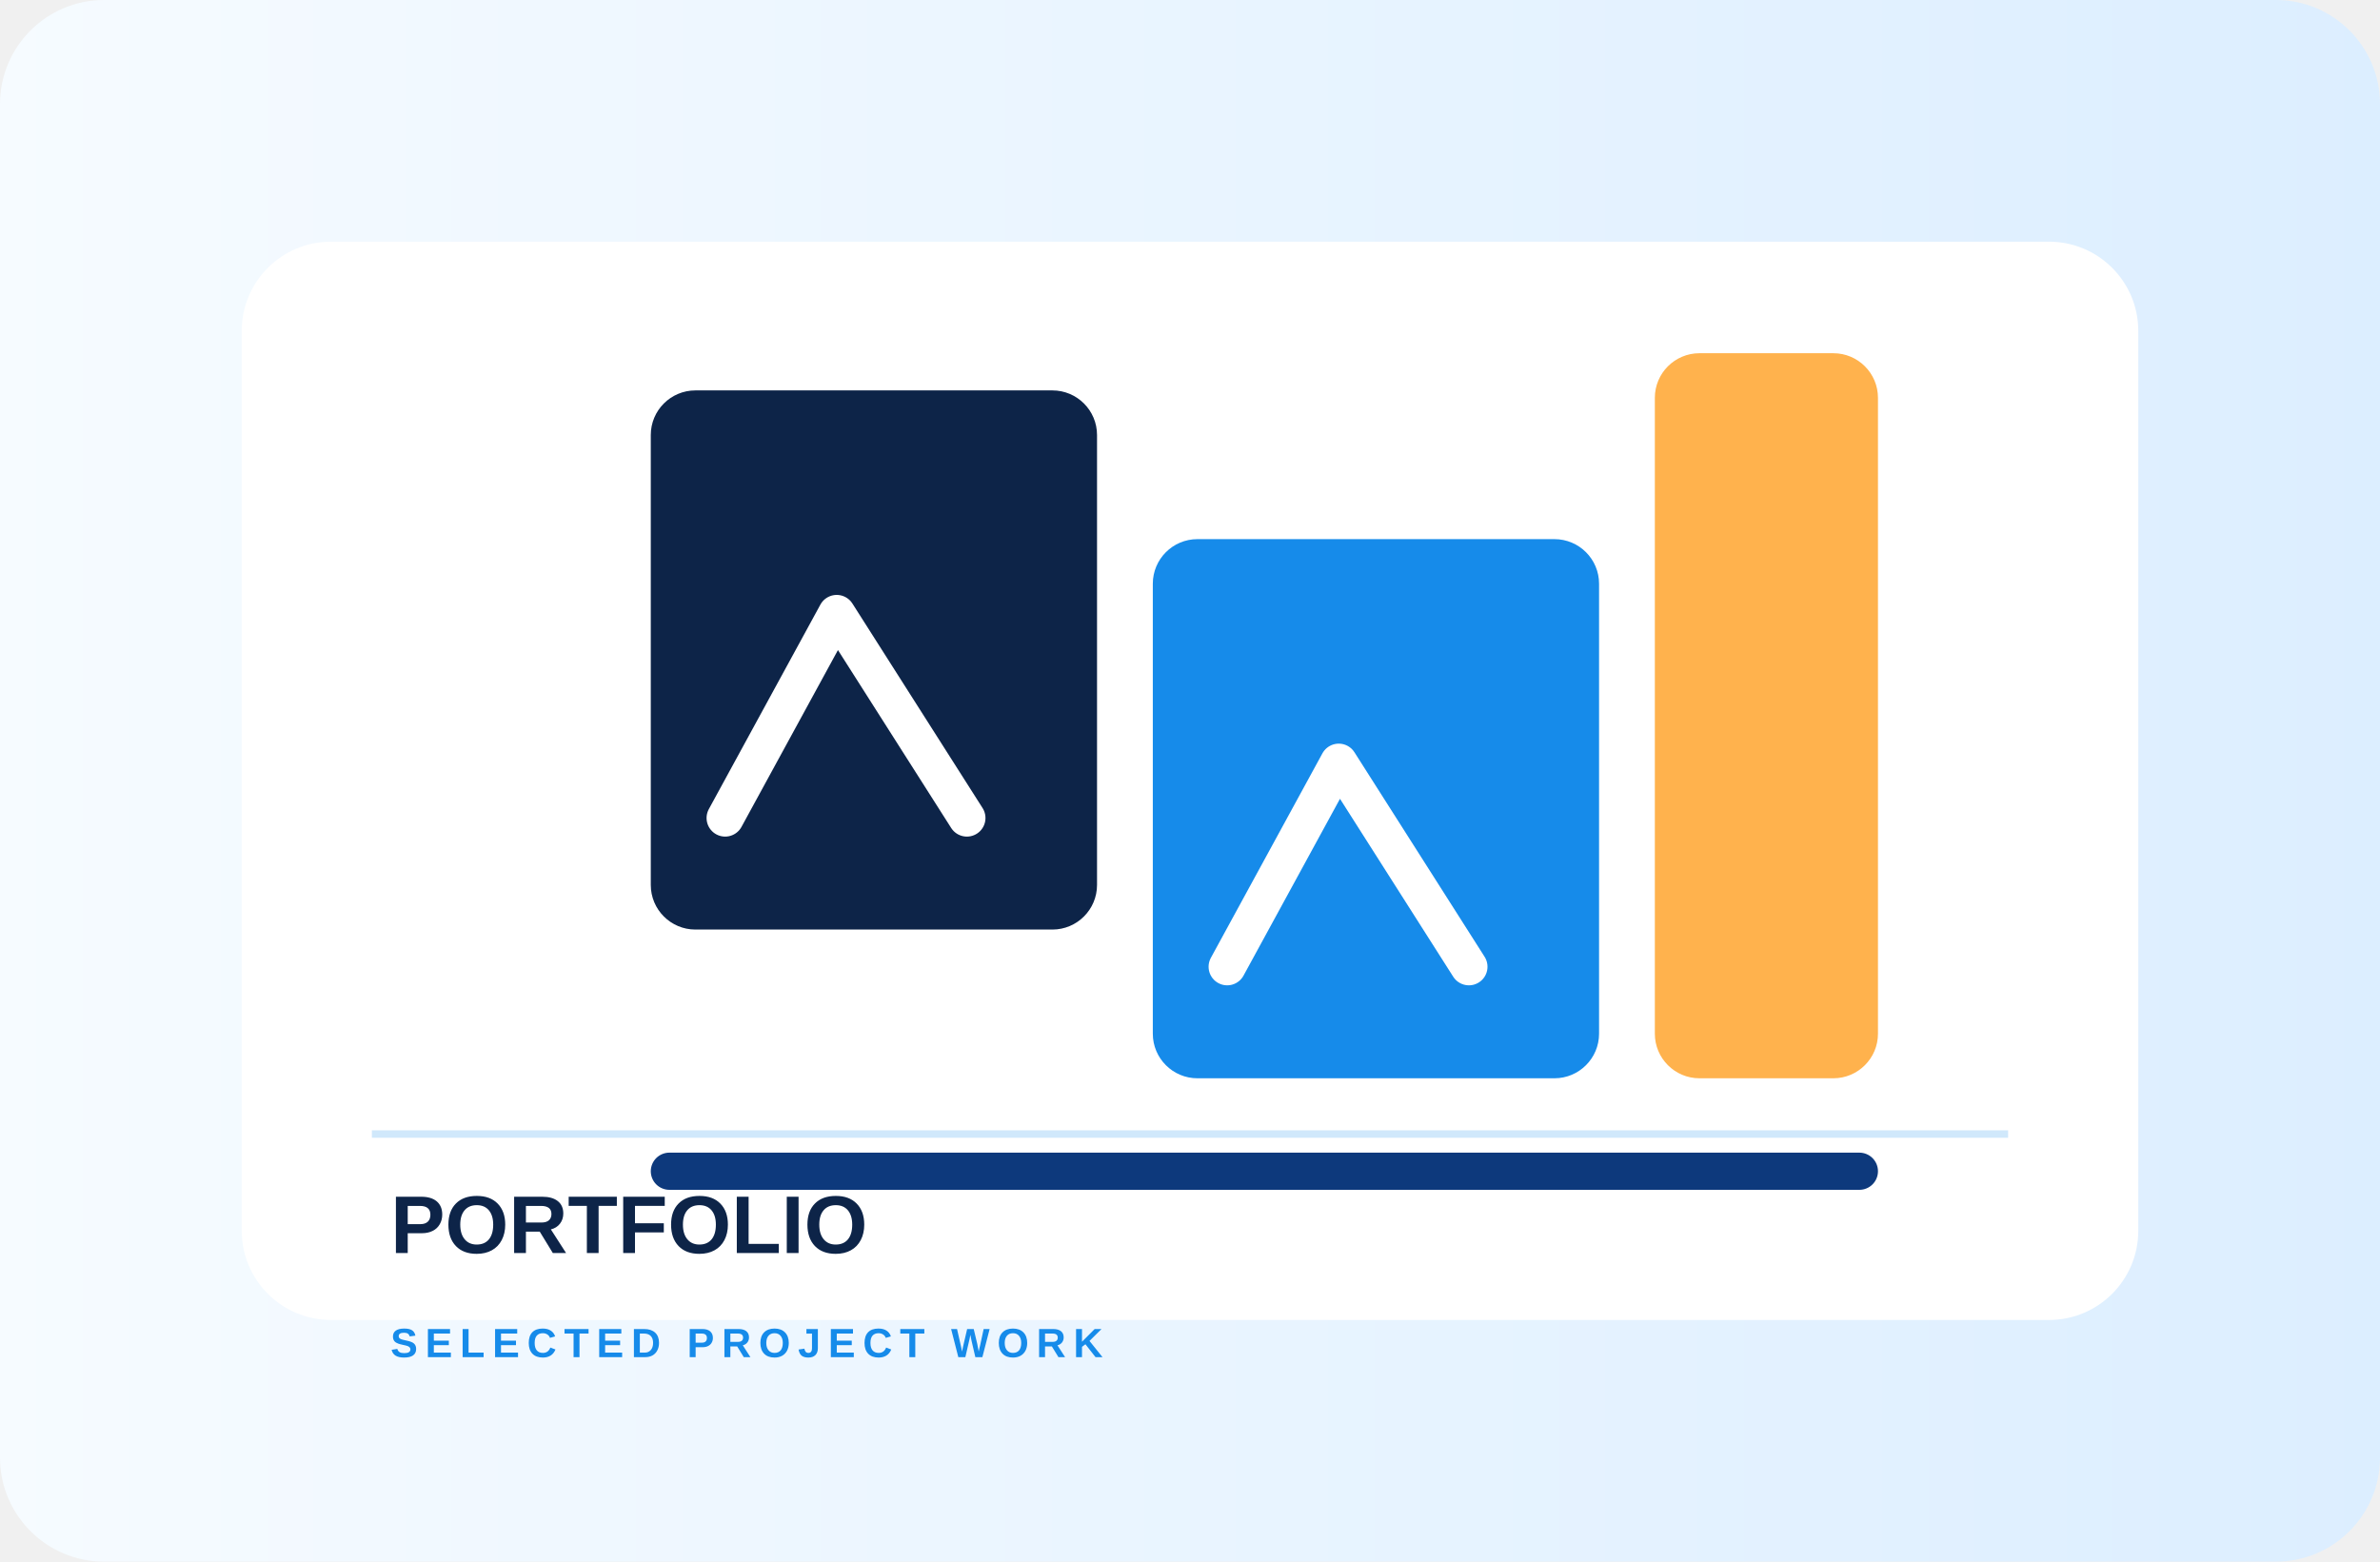
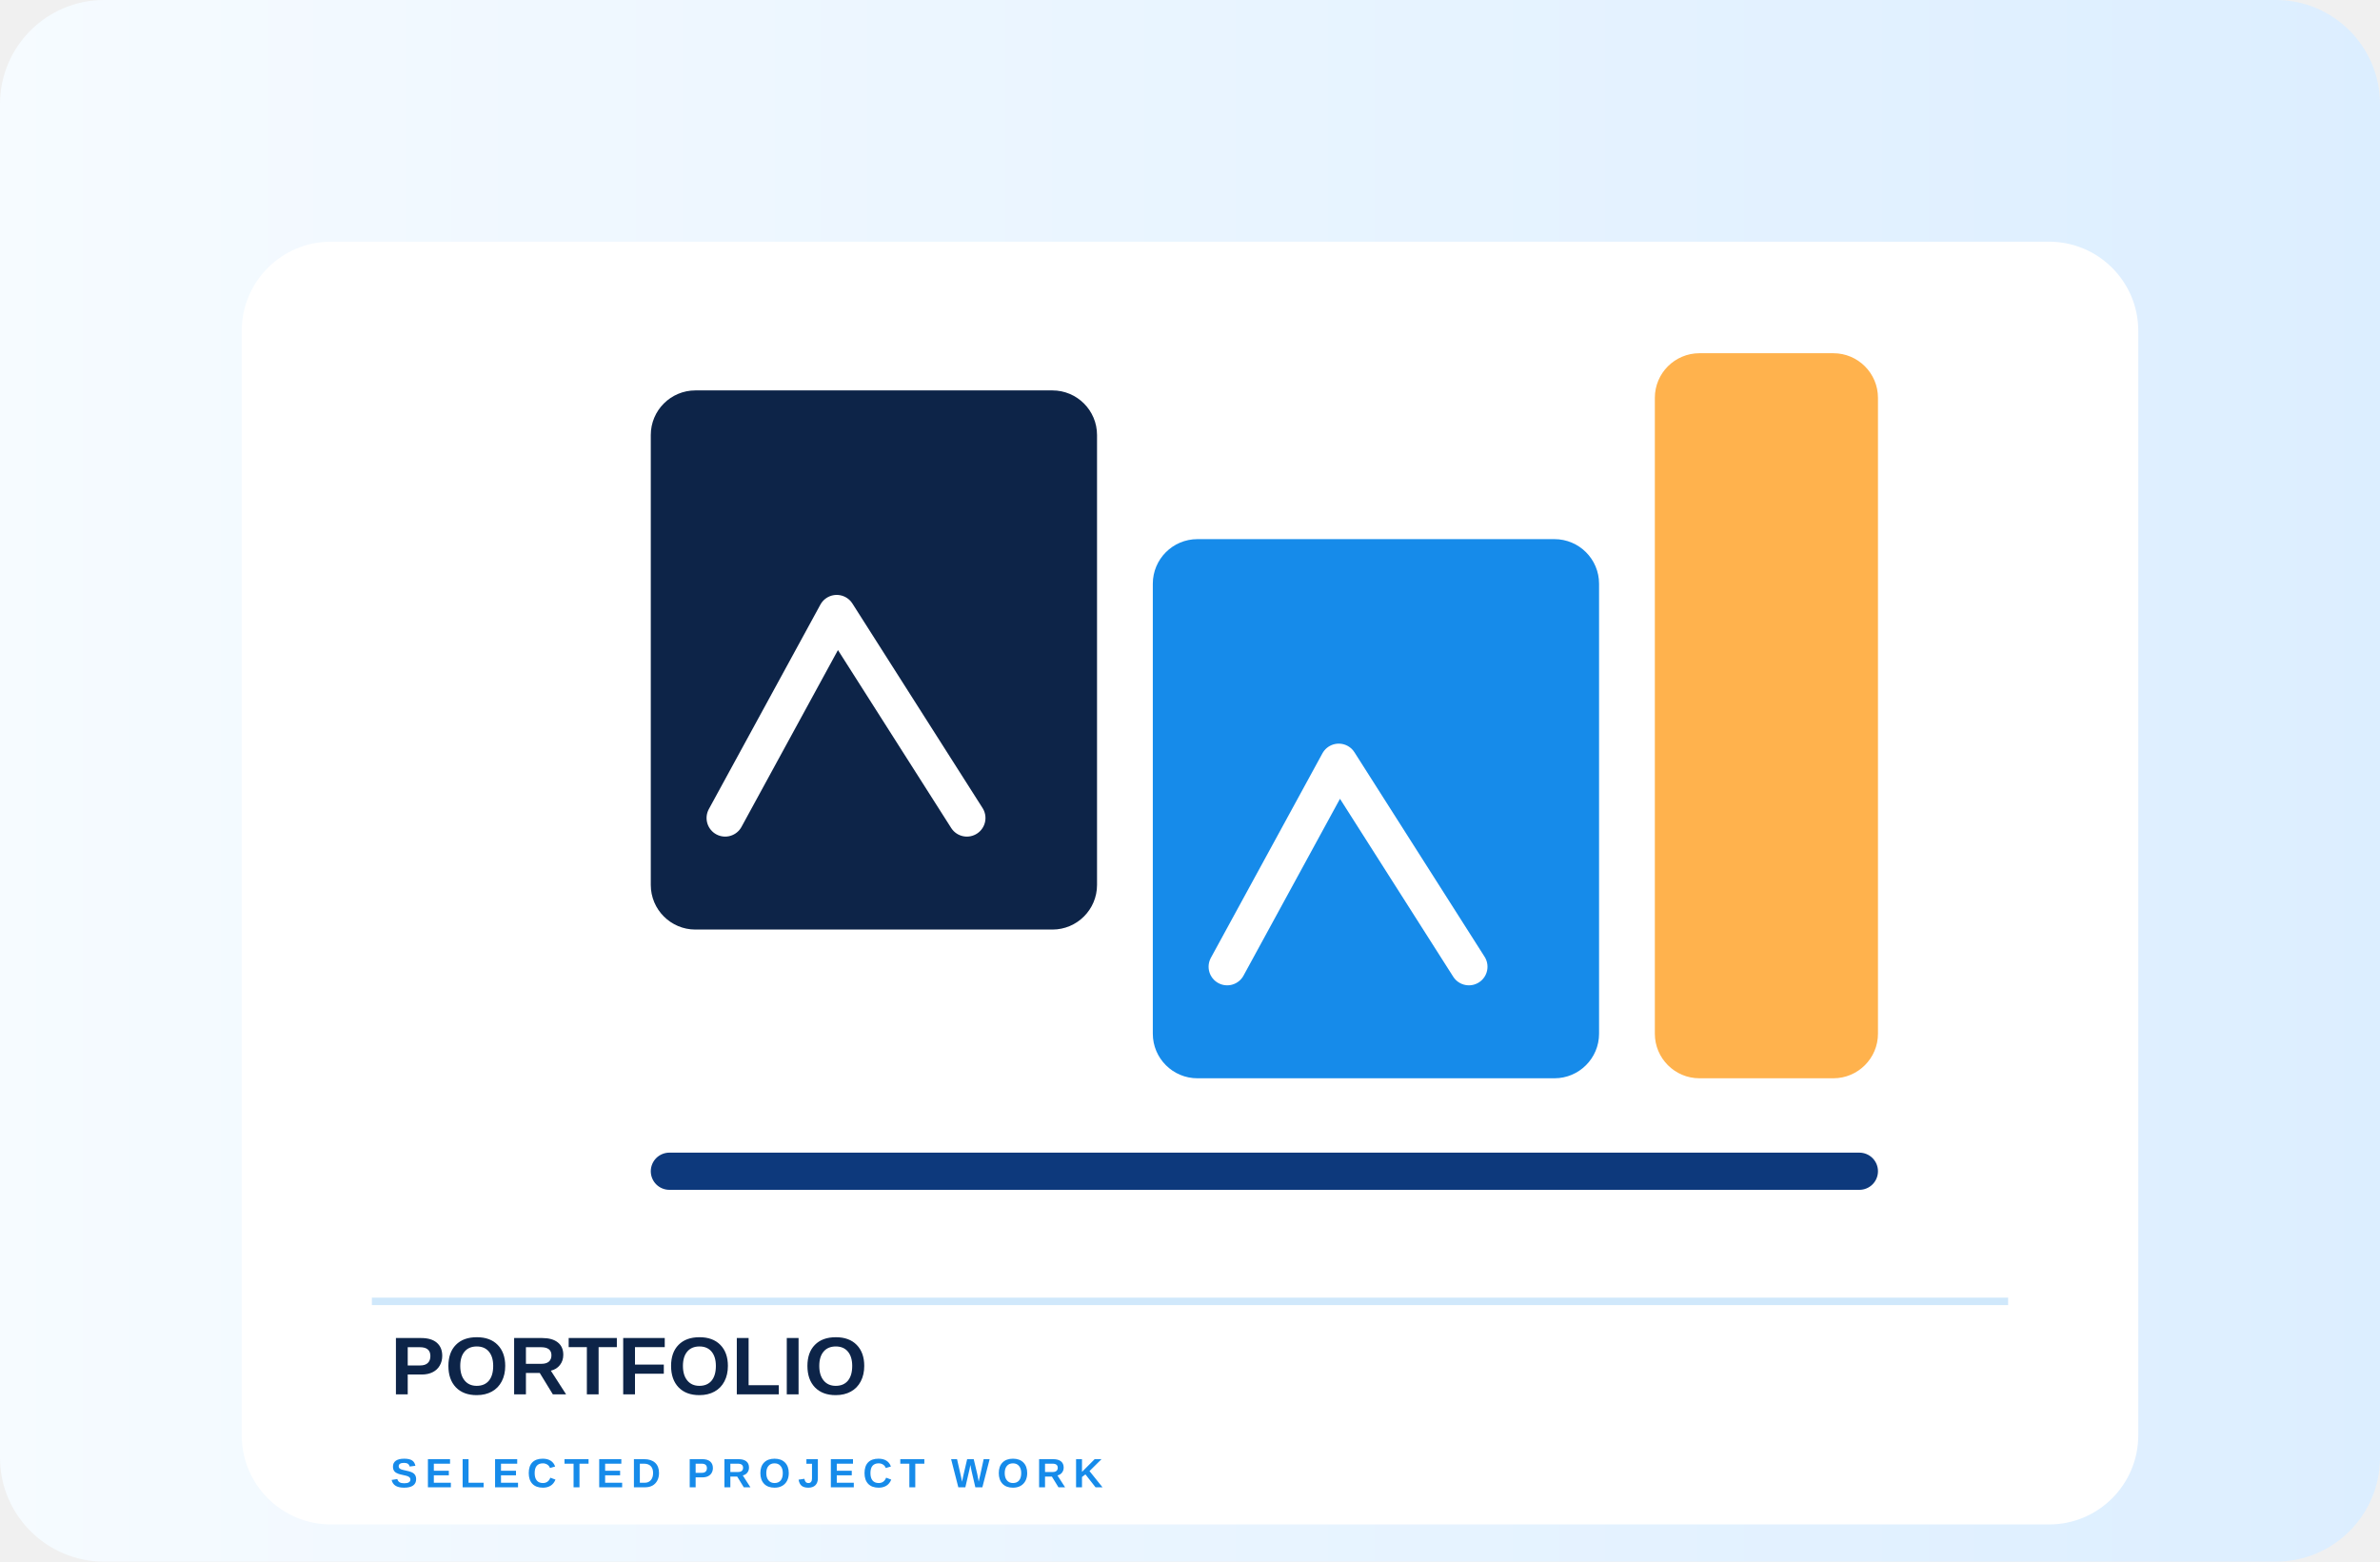
<svg xmlns="http://www.w3.org/2000/svg" viewBox="0 0 640 420" role="img" aria-labelledby="t">
  <defs>
    <linearGradient id="bg">
      <stop stop-color="#f6fbff" />
      <stop offset="1" stop-color="#dceeff" />
    </linearGradient>
  </defs>
  <rect width="640" height="420" rx="28" fill="url(#bg)" />
-   <rect x="65" y="65" width="510" height="290" rx="24" fill="#fff" />
+   <rect x="65" y="65" width="510" height="345" rx="24" fill="#fff" />
  <g>
    <rect x="175" y="105" width="120" height="145" rx="12" fill="#0d2448" />
    <rect x="310" y="145" width="120" height="145" rx="12" fill="#168bea" />
    <rect x="445" y="95" width="60" height="195" rx="12" fill="#ffb24d" />
    <path d="M195 220l30-55 35 55M330 260l30-55 35 55" fill="none" stroke="#fff" stroke-width="10" stroke-linecap="round" stroke-linejoin="round" />
    <path d="M180 315h320" stroke="#0d397c" stroke-width="10" stroke-linecap="round" />
  </g>
-   <path d="M100 305h440" stroke="#168bea" stroke-width="2" opacity=".2" />
-   <text x="105" y="337" font-family="Arial" font-size="22" font-weight="800" fill="#0d2448">PORTFOLIO</text>
-   <text x="105" y="365" font-family="Arial" font-size="11" font-weight="700" letter-spacing="2" fill="#168bea">SELECTED PROJECT WORK</text>
+   <path d="M100 350h440" stroke="#168bea" stroke-width="2" opacity=".2" />
+   <text x="105" y="375" font-family="Arial" font-size="22" font-weight="800" fill="#0d2448">PORTFOLIO</text>
+   <text x="105" y="400" font-family="Arial" font-size="11" font-weight="700" letter-spacing="2" fill="#168bea">SELECTED PROJECT WORK</text>
</svg>
